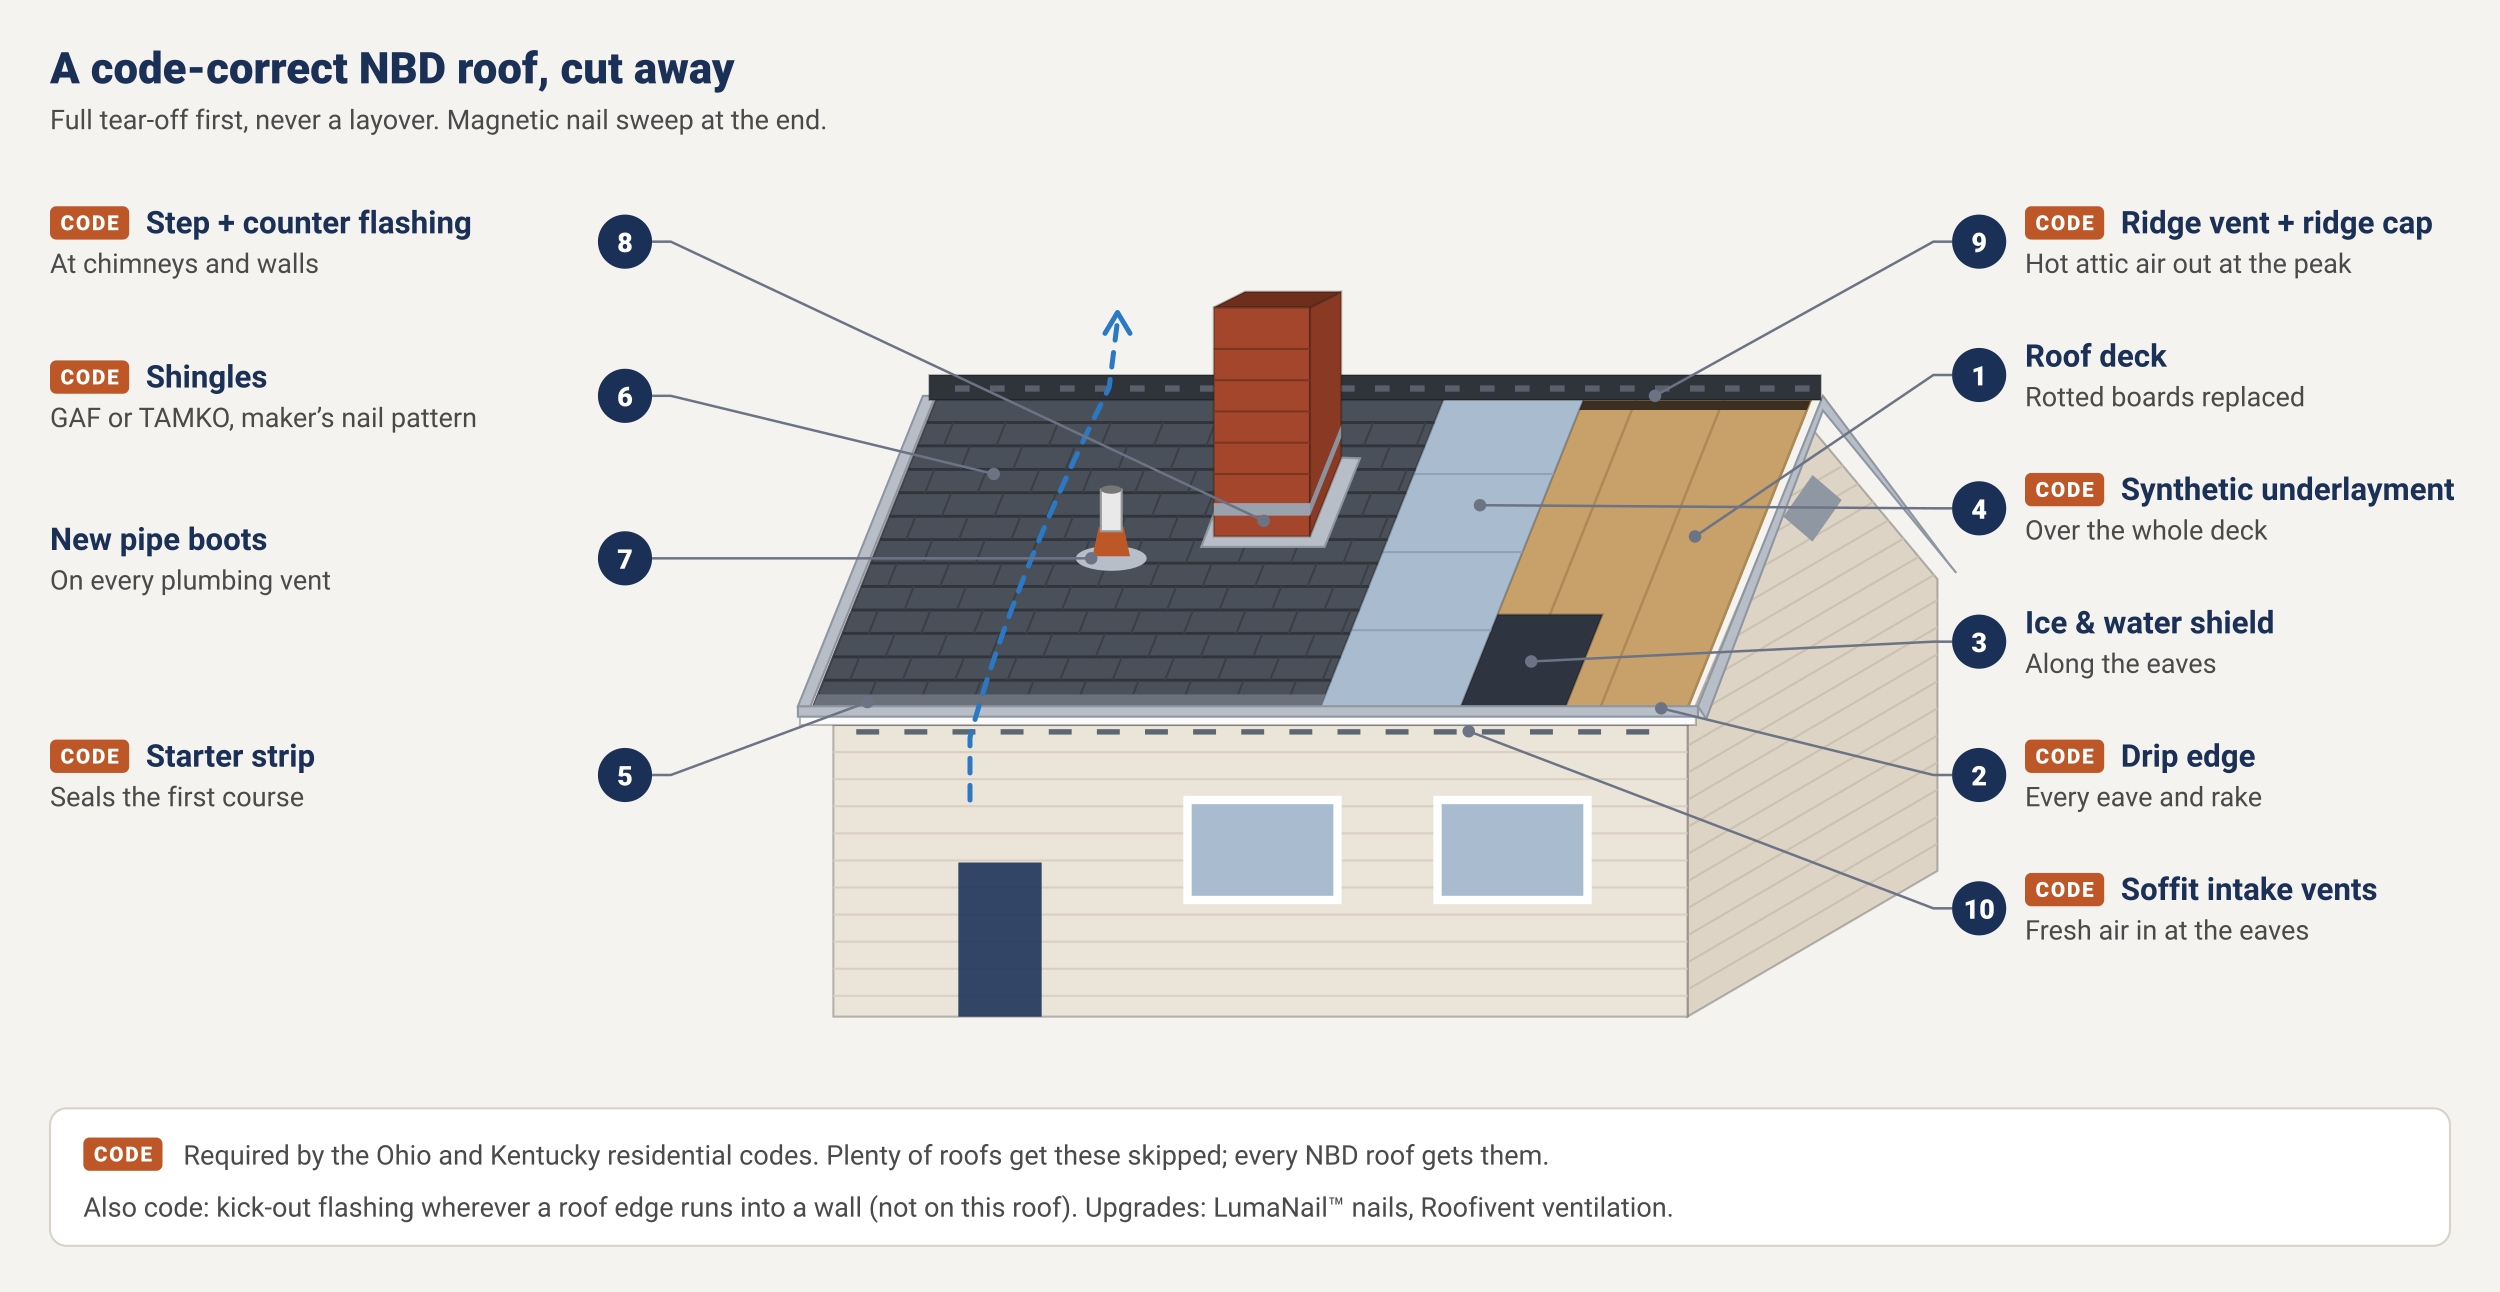
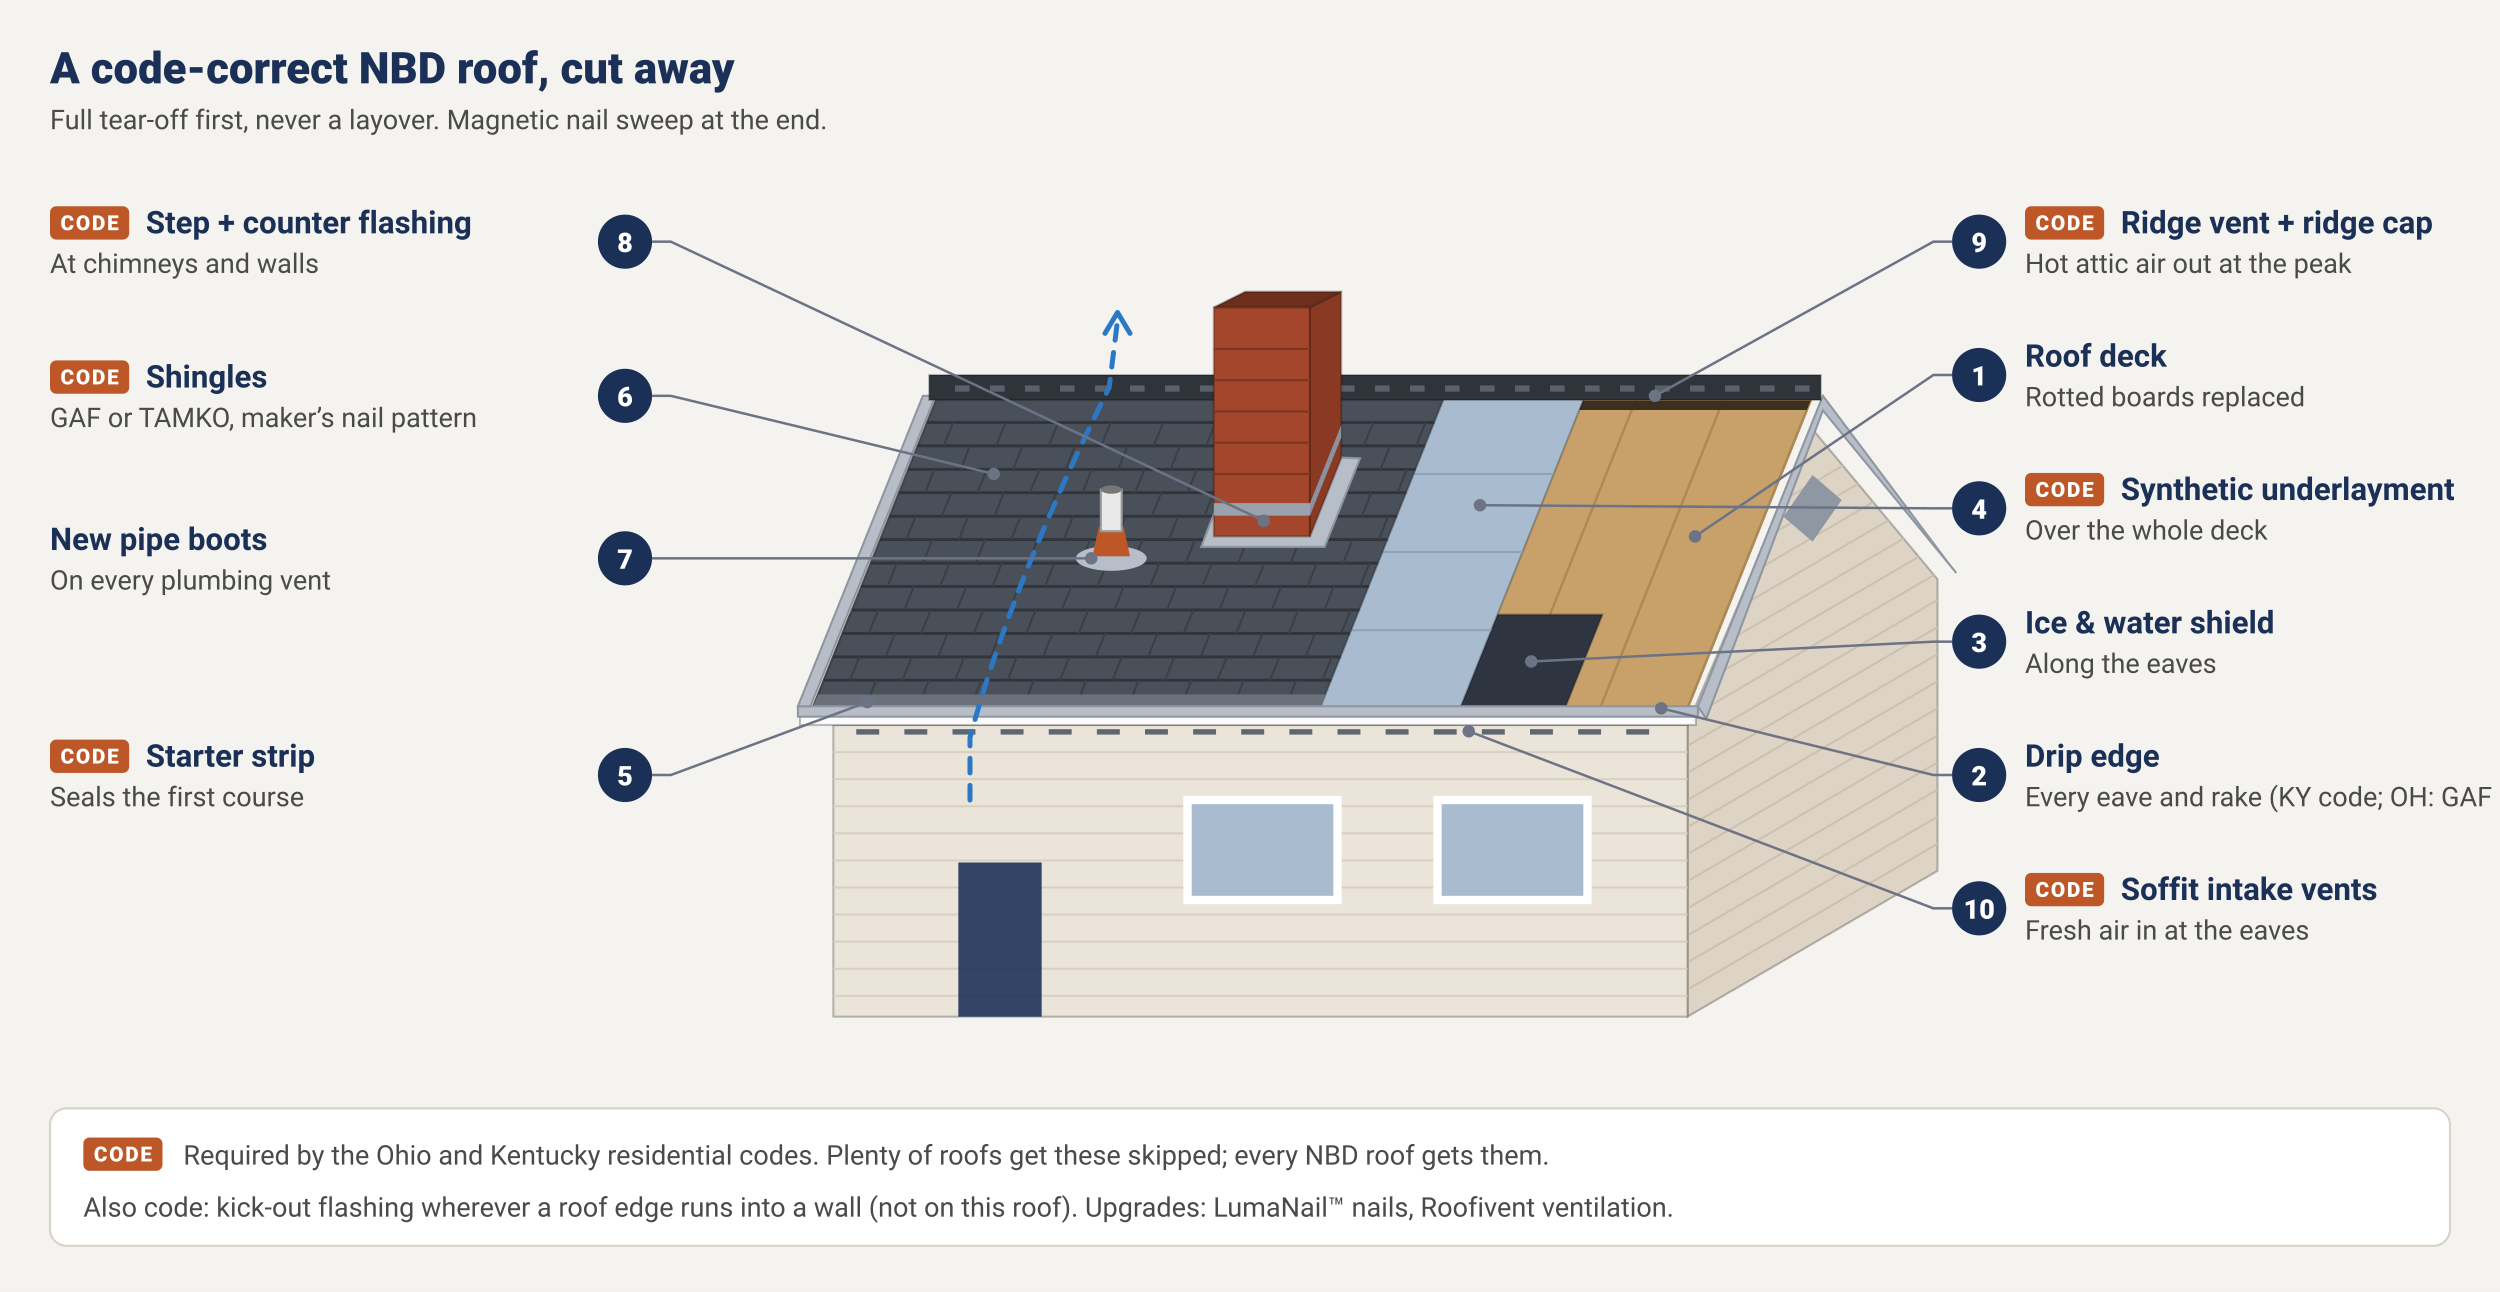
<svg xmlns="http://www.w3.org/2000/svg" viewBox="0 0 1200 620" role="img" aria-labelledby="t d">
  <style>
    .lbl { font: 700 15px/1 system-ui, -apple-system, "Segoe UI", Roboto, sans-serif; fill: #1a3057; }
    .sub { font: 400 13px/1 system-ui, -apple-system, "Segoe UI", Roboto, sans-serif; fill: #4a4a4a; }
    .num { font: 800 13px/1 system-ui, -apple-system, "Segoe UI", Roboto, sans-serif; fill: #fff; }
    .code { font: 800 10px/1 system-ui, -apple-system, "Segoe UI", Roboto, sans-serif; fill: #fff; letter-spacing: .08em; }
    .ttl { font: 800 21px/1 system-ui, -apple-system, "Segoe UI", Roboto, sans-serif; fill: #1a3057; }
    .lead { stroke: #6b7385; stroke-width: 1.2; fill: none; }
    .edge { stroke: rgba(0,0,0,.25); stroke-width: 1; }
    .air { stroke: #2b78c5; stroke-width: 2.4; fill: none; stroke-linecap: round; stroke-dasharray: 7 6; animation: flow 1.6s linear infinite; }
    @keyframes flow { to { stroke-dashoffset: -26; } }
    @media (prefers-reduced-motion: reduce) { .air { animation: none; } }
  </style>
  <rect width="1200" height="620" fill="#f5f3ef" />
  <polygon points="810,488 810,348 870,206 930,278 930,418" fill="#ddd4c6" class="edge" />
  <clipPath id="gable">
    <polygon points="810,488 810,348 870,206 930,278 930,418" />
  </clipPath>
  <g clip-path="url(#gable)">
    <line x1="810" y1="475" x2="930" y2="405" stroke="#cbc1b1" stroke-width="1" />
    <line x1="810" y1="462" x2="930" y2="392" stroke="#cbc1b1" stroke-width="1" />
    <line x1="810" y1="449" x2="930" y2="379" stroke="#cbc1b1" stroke-width="1" />
    <line x1="810" y1="436" x2="930" y2="366" stroke="#cbc1b1" stroke-width="1" />
    <line x1="810" y1="423" x2="930" y2="353" stroke="#cbc1b1" stroke-width="1" />
    <line x1="810" y1="410" x2="930" y2="340" stroke="#cbc1b1" stroke-width="1" />
    <line x1="810" y1="397" x2="930" y2="327" stroke="#cbc1b1" stroke-width="1" />
    <line x1="810" y1="384" x2="930" y2="314" stroke="#cbc1b1" stroke-width="1" />
    <line x1="810" y1="371" x2="930" y2="301" stroke="#cbc1b1" stroke-width="1" />
    <line x1="810" y1="358" x2="930" y2="288" stroke="#cbc1b1" stroke-width="1" />
    <line x1="810" y1="345" x2="930" y2="275" stroke="#cbc1b1" stroke-width="1" />
    <line x1="810" y1="332" x2="930" y2="262" stroke="#cbc1b1" stroke-width="1" />
    <line x1="810" y1="319" x2="930" y2="249" stroke="#cbc1b1" stroke-width="1" />
    <line x1="810" y1="306" x2="930" y2="236" stroke="#cbc1b1" stroke-width="1" />
    <line x1="810" y1="293" x2="930" y2="223" stroke="#cbc1b1" stroke-width="1" />
    <line x1="810" y1="280" x2="930" y2="210" stroke="#cbc1b1" stroke-width="1" />
    <line x1="810" y1="267" x2="930" y2="197" stroke="#cbc1b1" stroke-width="1" />
    <line x1="810" y1="254" x2="930" y2="184" stroke="#cbc1b1" stroke-width="1" />
    <line x1="810" y1="241" x2="930" y2="171" stroke="#cbc1b1" stroke-width="1" />
  </g>
  <polygon points="856,248 870,228 884,240 870,260" fill="#8f97a3" />
  <polygon points="400,348 810,348 810,488 400,488" fill="#ebe4d9" class="edge" />
  <line x1="400" y1="361" x2="810" y2="361" stroke="#d9d0c2" stroke-width="1" />
  <line x1="400" y1="374" x2="810" y2="374" stroke="#d9d0c2" stroke-width="1" />
  <line x1="400" y1="387" x2="810" y2="387" stroke="#d9d0c2" stroke-width="1" />
  <line x1="400" y1="400" x2="810" y2="400" stroke="#d9d0c2" stroke-width="1" />
  <line x1="400" y1="413" x2="810" y2="413" stroke="#d9d0c2" stroke-width="1" />
  <line x1="400" y1="426" x2="810" y2="426" stroke="#d9d0c2" stroke-width="1" />
  <line x1="400" y1="439" x2="810" y2="439" stroke="#d9d0c2" stroke-width="1" />
  <line x1="400" y1="452" x2="810" y2="452" stroke="#d9d0c2" stroke-width="1" />
  <line x1="400" y1="465" x2="810" y2="465" stroke="#d9d0c2" stroke-width="1" />
  <line x1="400" y1="478" x2="810" y2="478" stroke="#d9d0c2" stroke-width="1" />
  <rect x="460" y="414" width="40" height="74" fill="#1a3057" opacity=".88" />
  <rect x="570" y="384" width="72" height="48" fill="#a9bccf" stroke="#fff" stroke-width="4" />
  <rect x="690" y="384" width="72" height="48" fill="#a9bccf" stroke="#fff" stroke-width="4" />
  <polygon points="384,340 814,340 814,348 384,348" fill="#fbfbfb" class="edge" />
  <rect x="411" y="350" width="11" height="2.6" fill="#5d6673" />
  <rect x="434.1" y="350" width="11" height="2.6" fill="#5d6673" />
  <rect x="457.2" y="350" width="11" height="2.6" fill="#5d6673" />
  <rect x="480.3" y="350" width="11" height="2.6" fill="#5d6673" />
  <rect x="503.4" y="350" width="11" height="2.6" fill="#5d6673" />
  <rect x="526.5" y="350" width="11" height="2.6" fill="#5d6673" />
  <rect x="549.6" y="350" width="11" height="2.6" fill="#5d6673" />
  <rect x="572.7" y="350" width="11" height="2.6" fill="#5d6673" />
  <rect x="595.8" y="350" width="11" height="2.6" fill="#5d6673" />
  <rect x="618.9" y="350" width="11" height="2.6" fill="#5d6673" />
  <rect x="642" y="350" width="11" height="2.6" fill="#5d6673" />
  <rect x="665.1" y="350" width="11" height="2.6" fill="#5d6673" />
  <rect x="688.2" y="350" width="11" height="2.6" fill="#5d6673" />
  <rect x="711.3" y="350" width="11" height="2.6" fill="#5d6673" />
  <rect x="734.4" y="350" width="11" height="2.6" fill="#5d6673" />
  <rect x="757.5" y="350" width="11" height="2.6" fill="#5d6673" />
  <rect x="780.6" y="350" width="11" height="2.6" fill="#5d6673" />
  <polygon points="390,340 810,340 870,190 450,190" fill="#c8a06a" class="edge" />
  <line x1="642" y1="340" x2="702" y2="190" stroke="#ad8955" stroke-width="1.2" />
  <line x1="684" y1="340" x2="744" y2="190" stroke="#ad8955" stroke-width="1.2" />
  <line x1="726" y1="340" x2="786" y2="190" stroke="#ad8955" stroke-width="1.2" />
  <line x1="768" y1="340" x2="828" y2="190" stroke="#ad8955" stroke-width="1.2" />
  <line x1="810" y1="340" x2="870" y2="190" stroke="#ad8955" stroke-width="1.2" />
  <polygon points="699.3,196.8 867.3,196.8 869.1,192.3 701.1,192.3" fill="#3b2f22" />
  <polygon points="390,340 751.2,340 769.2,295 408,295" fill="#2e3440" class="edge" />
  <polygon points="390,340 700.8,340 760.8,190 450,190" fill="#a9bccf" class="edge" />
  <line x1="405" y1="302.5" x2="715.8" y2="302.5" stroke="#8ea3b9" stroke-width="1" />
  <line x1="420" y1="265" x2="730.8" y2="265" stroke="#8ea3b9" stroke-width="1" />
  <line x1="435" y1="227.5" x2="745.8" y2="227.5" stroke="#8ea3b9" stroke-width="1" />
  <polygon points="390,340 633.6,340 693.6,190 450,190" fill="#4a5059" class="edge" />
  <line x1="395.4" y1="326.5" x2="639" y2="326.5" stroke="#30343b" stroke-width="1.4" />
  <line x1="399.9" y1="315.3" x2="643.5" y2="315.3" stroke="#30343b" stroke-width="1.4" />
  <line x1="404.4" y1="304" x2="648" y2="304" stroke="#30343b" stroke-width="1.4" />
  <line x1="408.9" y1="292.8" x2="652.5" y2="292.8" stroke="#30343b" stroke-width="1.4" />
  <line x1="413.4" y1="281.5" x2="657" y2="281.5" stroke="#30343b" stroke-width="1.4" />
  <line x1="417.9" y1="270.3" x2="661.5" y2="270.3" stroke="#30343b" stroke-width="1.4" />
  <line x1="422.4" y1="259" x2="666" y2="259" stroke="#30343b" stroke-width="1.4" />
  <line x1="426.9" y1="247.8" x2="670.5" y2="247.8" stroke="#30343b" stroke-width="1.4" />
  <line x1="431.4" y1="236.5" x2="675" y2="236.5" stroke="#30343b" stroke-width="1.4" />
  <line x1="435.9" y1="225.3" x2="679.5" y2="225.3" stroke="#30343b" stroke-width="1.4" />
  <line x1="440.4" y1="214" x2="684" y2="214" stroke="#30343b" stroke-width="1.4" />
  <line x1="444.9" y1="202.8" x2="688.5" y2="202.8" stroke="#30343b" stroke-width="1.4" />
  <line x1="420.6" y1="326.5" x2="416.1" y2="337.8" stroke="#3a3f47" stroke-width="1" />
  <line x1="445.8" y1="326.5" x2="441.3" y2="337.8" stroke="#3a3f47" stroke-width="1" />
  <line x1="471" y1="326.5" x2="466.5" y2="337.8" stroke="#3a3f47" stroke-width="1" />
  <line x1="496.2" y1="326.5" x2="491.7" y2="337.8" stroke="#3a3f47" stroke-width="1" />
  <line x1="521.4" y1="326.5" x2="516.9" y2="337.8" stroke="#3a3f47" stroke-width="1" />
  <line x1="546.6" y1="326.5" x2="542.1" y2="337.8" stroke="#3a3f47" stroke-width="1" />
  <line x1="571.8" y1="326.5" x2="567.3" y2="337.8" stroke="#3a3f47" stroke-width="1" />
  <line x1="597" y1="326.5" x2="592.5" y2="337.8" stroke="#3a3f47" stroke-width="1" />
  <line x1="622.2" y1="326.5" x2="617.7" y2="337.8" stroke="#3a3f47" stroke-width="1" />
  <line x1="412.5" y1="315.3" x2="408" y2="326.5" stroke="#3a3f47" stroke-width="1" />
  <line x1="437.7" y1="315.3" x2="433.2" y2="326.5" stroke="#3a3f47" stroke-width="1" />
  <line x1="462.9" y1="315.3" x2="458.4" y2="326.5" stroke="#3a3f47" stroke-width="1" />
  <line x1="488.1" y1="315.3" x2="483.6" y2="326.5" stroke="#3a3f47" stroke-width="1" />
  <line x1="513.3" y1="315.3" x2="508.8" y2="326.5" stroke="#3a3f47" stroke-width="1" />
  <line x1="538.5" y1="315.3" x2="534" y2="326.5" stroke="#3a3f47" stroke-width="1" />
  <line x1="563.7" y1="315.3" x2="559.2" y2="326.5" stroke="#3a3f47" stroke-width="1" />
  <line x1="588.9" y1="315.3" x2="584.4" y2="326.5" stroke="#3a3f47" stroke-width="1" />
  <line x1="614.1" y1="315.3" x2="609.6" y2="326.5" stroke="#3a3f47" stroke-width="1" />
  <line x1="639.3" y1="315.3" x2="634.8" y2="326.5" stroke="#3a3f47" stroke-width="1" />
  <line x1="429.6" y1="304" x2="425.1" y2="315.3" stroke="#3a3f47" stroke-width="1" />
  <line x1="454.8" y1="304" x2="450.3" y2="315.3" stroke="#3a3f47" stroke-width="1" />
  <line x1="480" y1="304" x2="475.5" y2="315.3" stroke="#3a3f47" stroke-width="1" />
  <line x1="505.2" y1="304" x2="500.7" y2="315.3" stroke="#3a3f47" stroke-width="1" />
  <line x1="530.4" y1="304" x2="525.9" y2="315.3" stroke="#3a3f47" stroke-width="1" />
  <line x1="555.6" y1="304" x2="551.1" y2="315.3" stroke="#3a3f47" stroke-width="1" />
  <line x1="580.8" y1="304" x2="576.3" y2="315.3" stroke="#3a3f47" stroke-width="1" />
  <line x1="606" y1="304" x2="601.5" y2="315.3" stroke="#3a3f47" stroke-width="1" />
  <line x1="631.2" y1="304" x2="626.7" y2="315.3" stroke="#3a3f47" stroke-width="1" />
  <line x1="421.5" y1="292.8" x2="417" y2="304" stroke="#3a3f47" stroke-width="1" />
  <line x1="446.7" y1="292.8" x2="442.2" y2="304" stroke="#3a3f47" stroke-width="1" />
  <line x1="471.9" y1="292.8" x2="467.4" y2="304" stroke="#3a3f47" stroke-width="1" />
  <line x1="497.1" y1="292.8" x2="492.6" y2="304" stroke="#3a3f47" stroke-width="1" />
  <line x1="522.3" y1="292.8" x2="517.8" y2="304" stroke="#3a3f47" stroke-width="1" />
  <line x1="547.5" y1="292.8" x2="543" y2="304" stroke="#3a3f47" stroke-width="1" />
  <line x1="572.7" y1="292.8" x2="568.2" y2="304" stroke="#3a3f47" stroke-width="1" />
  <line x1="597.9" y1="292.8" x2="593.4" y2="304" stroke="#3a3f47" stroke-width="1" />
  <line x1="623.1" y1="292.8" x2="618.6" y2="304" stroke="#3a3f47" stroke-width="1" />
  <line x1="648.3" y1="292.8" x2="643.8" y2="304" stroke="#3a3f47" stroke-width="1" />
  <line x1="438.6" y1="281.5" x2="434.1" y2="292.8" stroke="#3a3f47" stroke-width="1" />
  <line x1="463.8" y1="281.5" x2="459.3" y2="292.8" stroke="#3a3f47" stroke-width="1" />
  <line x1="489" y1="281.5" x2="484.5" y2="292.8" stroke="#3a3f47" stroke-width="1" />
  <line x1="514.2" y1="281.5" x2="509.7" y2="292.8" stroke="#3a3f47" stroke-width="1" />
  <line x1="539.4" y1="281.5" x2="534.9" y2="292.8" stroke="#3a3f47" stroke-width="1" />
  <line x1="564.6" y1="281.5" x2="560.1" y2="292.8" stroke="#3a3f47" stroke-width="1" />
  <line x1="589.8" y1="281.5" x2="585.3" y2="292.8" stroke="#3a3f47" stroke-width="1" />
  <line x1="615" y1="281.5" x2="610.5" y2="292.8" stroke="#3a3f47" stroke-width="1" />
  <line x1="640.2" y1="281.5" x2="635.7" y2="292.8" stroke="#3a3f47" stroke-width="1" />
  <line x1="430.5" y1="270.3" x2="426" y2="281.5" stroke="#3a3f47" stroke-width="1" />
  <line x1="455.7" y1="270.3" x2="451.2" y2="281.5" stroke="#3a3f47" stroke-width="1" />
  <line x1="480.9" y1="270.3" x2="476.4" y2="281.5" stroke="#3a3f47" stroke-width="1" />
  <line x1="506.1" y1="270.3" x2="501.6" y2="281.5" stroke="#3a3f47" stroke-width="1" />
  <line x1="531.3" y1="270.3" x2="526.8" y2="281.5" stroke="#3a3f47" stroke-width="1" />
  <line x1="556.5" y1="270.3" x2="552" y2="281.5" stroke="#3a3f47" stroke-width="1" />
  <line x1="581.7" y1="270.3" x2="577.2" y2="281.5" stroke="#3a3f47" stroke-width="1" />
  <line x1="606.9" y1="270.3" x2="602.4" y2="281.5" stroke="#3a3f47" stroke-width="1" />
  <line x1="632.1" y1="270.3" x2="627.6" y2="281.5" stroke="#3a3f47" stroke-width="1" />
  <line x1="657.3" y1="270.3" x2="652.8" y2="281.5" stroke="#3a3f47" stroke-width="1" />
  <line x1="447.6" y1="259" x2="443.1" y2="270.3" stroke="#3a3f47" stroke-width="1" />
  <line x1="472.8" y1="259" x2="468.3" y2="270.3" stroke="#3a3f47" stroke-width="1" />
  <line x1="498" y1="259" x2="493.5" y2="270.3" stroke="#3a3f47" stroke-width="1" />
  <line x1="523.2" y1="259" x2="518.7" y2="270.3" stroke="#3a3f47" stroke-width="1" />
  <line x1="548.4" y1="259" x2="543.9" y2="270.3" stroke="#3a3f47" stroke-width="1" />
  <line x1="573.6" y1="259" x2="569.1" y2="270.3" stroke="#3a3f47" stroke-width="1" />
  <line x1="598.8" y1="259" x2="594.3" y2="270.3" stroke="#3a3f47" stroke-width="1" />
  <line x1="624" y1="259" x2="619.5" y2="270.3" stroke="#3a3f47" stroke-width="1" />
  <line x1="649.2" y1="259" x2="644.7" y2="270.3" stroke="#3a3f47" stroke-width="1" />
  <line x1="439.5" y1="247.8" x2="435" y2="259" stroke="#3a3f47" stroke-width="1" />
  <line x1="464.7" y1="247.8" x2="460.2" y2="259" stroke="#3a3f47" stroke-width="1" />
  <line x1="489.9" y1="247.8" x2="485.4" y2="259" stroke="#3a3f47" stroke-width="1" />
  <line x1="515.1" y1="247.8" x2="510.6" y2="259" stroke="#3a3f47" stroke-width="1" />
  <line x1="540.3" y1="247.8" x2="535.8" y2="259" stroke="#3a3f47" stroke-width="1" />
  <line x1="565.5" y1="247.8" x2="561" y2="259" stroke="#3a3f47" stroke-width="1" />
  <line x1="590.7" y1="247.8" x2="586.2" y2="259" stroke="#3a3f47" stroke-width="1" />
  <line x1="615.9" y1="247.8" x2="611.4" y2="259" stroke="#3a3f47" stroke-width="1" />
  <line x1="641.1" y1="247.8" x2="636.6" y2="259" stroke="#3a3f47" stroke-width="1" />
  <line x1="666.3" y1="247.8" x2="661.8" y2="259" stroke="#3a3f47" stroke-width="1" />
  <line x1="456.6" y1="236.5" x2="452.1" y2="247.8" stroke="#3a3f47" stroke-width="1" />
  <line x1="481.8" y1="236.5" x2="477.3" y2="247.8" stroke="#3a3f47" stroke-width="1" />
  <line x1="507" y1="236.5" x2="502.5" y2="247.8" stroke="#3a3f47" stroke-width="1" />
  <line x1="532.2" y1="236.5" x2="527.7" y2="247.8" stroke="#3a3f47" stroke-width="1" />
  <line x1="557.4" y1="236.5" x2="552.9" y2="247.8" stroke="#3a3f47" stroke-width="1" />
  <line x1="582.6" y1="236.5" x2="578.1" y2="247.8" stroke="#3a3f47" stroke-width="1" />
  <line x1="607.8" y1="236.5" x2="603.3" y2="247.8" stroke="#3a3f47" stroke-width="1" />
  <line x1="633" y1="236.5" x2="628.5" y2="247.8" stroke="#3a3f47" stroke-width="1" />
  <line x1="658.2" y1="236.5" x2="653.7" y2="247.8" stroke="#3a3f47" stroke-width="1" />
  <line x1="448.5" y1="225.3" x2="444" y2="236.5" stroke="#3a3f47" stroke-width="1" />
  <line x1="473.7" y1="225.3" x2="469.2" y2="236.5" stroke="#3a3f47" stroke-width="1" />
  <line x1="498.9" y1="225.3" x2="494.4" y2="236.5" stroke="#3a3f47" stroke-width="1" />
  <line x1="524.1" y1="225.3" x2="519.6" y2="236.5" stroke="#3a3f47" stroke-width="1" />
  <line x1="549.3" y1="225.3" x2="544.8" y2="236.5" stroke="#3a3f47" stroke-width="1" />
  <line x1="574.5" y1="225.3" x2="570" y2="236.5" stroke="#3a3f47" stroke-width="1" />
  <line x1="599.7" y1="225.3" x2="595.2" y2="236.5" stroke="#3a3f47" stroke-width="1" />
  <line x1="624.9" y1="225.3" x2="620.4" y2="236.5" stroke="#3a3f47" stroke-width="1" />
  <line x1="650.1" y1="225.3" x2="645.6" y2="236.5" stroke="#3a3f47" stroke-width="1" />
  <line x1="675.3" y1="225.3" x2="670.8" y2="236.5" stroke="#3a3f47" stroke-width="1" />
  <line x1="465.6" y1="214" x2="461.1" y2="225.3" stroke="#3a3f47" stroke-width="1" />
  <line x1="490.8" y1="214" x2="486.3" y2="225.3" stroke="#3a3f47" stroke-width="1" />
  <line x1="516" y1="214" x2="511.5" y2="225.3" stroke="#3a3f47" stroke-width="1" />
  <line x1="541.2" y1="214" x2="536.7" y2="225.3" stroke="#3a3f47" stroke-width="1" />
  <line x1="566.4" y1="214" x2="561.9" y2="225.3" stroke="#3a3f47" stroke-width="1" />
  <line x1="591.6" y1="214" x2="587.1" y2="225.3" stroke="#3a3f47" stroke-width="1" />
  <line x1="616.8" y1="214" x2="612.3" y2="225.3" stroke="#3a3f47" stroke-width="1" />
  <line x1="642" y1="214" x2="637.5" y2="225.3" stroke="#3a3f47" stroke-width="1" />
  <line x1="667.2" y1="214" x2="662.7" y2="225.3" stroke="#3a3f47" stroke-width="1" />
  <line x1="457.5" y1="202.8" x2="453" y2="214" stroke="#3a3f47" stroke-width="1" />
  <line x1="482.7" y1="202.8" x2="478.2" y2="214" stroke="#3a3f47" stroke-width="1" />
  <line x1="507.9" y1="202.8" x2="503.4" y2="214" stroke="#3a3f47" stroke-width="1" />
  <line x1="533.1" y1="202.8" x2="528.6" y2="214" stroke="#3a3f47" stroke-width="1" />
  <line x1="558.3" y1="202.8" x2="553.8" y2="214" stroke="#3a3f47" stroke-width="1" />
  <line x1="583.5" y1="202.8" x2="579" y2="214" stroke="#3a3f47" stroke-width="1" />
  <line x1="608.7" y1="202.8" x2="604.2" y2="214" stroke="#3a3f47" stroke-width="1" />
  <line x1="633.9" y1="202.8" x2="629.4" y2="214" stroke="#3a3f47" stroke-width="1" />
  <line x1="659.1" y1="202.8" x2="654.6" y2="214" stroke="#3a3f47" stroke-width="1" />
  <line x1="684.3" y1="202.8" x2="679.8" y2="214" stroke="#3a3f47" stroke-width="1" />
  <polygon points="390,340 633.6,340 636.3,333.3 392.7,333.3" fill="#6b717b" />
  <polygon points="383,339 815,339 815,344 383,344" fill="#b8bec7" stroke="#8e96a1" stroke-width="1" />
  <polygon points="383,339 443,190 449,190 389,339" fill="#b8bec7" stroke="#8e96a1" stroke-width="1" />
  <polygon points="815,339 875,190 935,270 939,275 875,197 819,345" fill="#b8bec7" stroke="#8e96a1" stroke-width="1" />
  <polygon points="446,180 874,180 874,192 446,192" fill="#2f343b" class="edge" />
  <rect x="458.4" y="185" width="7" height="3" fill="#59606b" />
  <rect x="475.2" y="185" width="7" height="3" fill="#59606b" />
  <rect x="492" y="185" width="7" height="3" fill="#59606b" />
  <rect x="508.8" y="185" width="7" height="3" fill="#59606b" />
  <rect x="525.6" y="185" width="7" height="3" fill="#59606b" />
  <rect x="542.4" y="185" width="7" height="3" fill="#59606b" />
  <rect x="559.2" y="185" width="7" height="3" fill="#59606b" />
  <rect x="576" y="185" width="7" height="3" fill="#59606b" />
  <rect x="592.8" y="185" width="7" height="3" fill="#59606b" />
  <rect x="609.6" y="185" width="7" height="3" fill="#59606b" />
  <rect x="626.4" y="185" width="7" height="3" fill="#59606b" />
  <rect x="643.2" y="185" width="7" height="3" fill="#59606b" />
  <rect x="660" y="185" width="7" height="3" fill="#59606b" />
  <rect x="676.8" y="185" width="7" height="3" fill="#59606b" />
  <rect x="693.6" y="185" width="7" height="3" fill="#59606b" />
  <rect x="710.4" y="185" width="7" height="3" fill="#59606b" />
  <rect x="727.2" y="185" width="7" height="3" fill="#59606b" />
  <rect x="744" y="185" width="7" height="3" fill="#59606b" />
  <rect x="760.8" y="185" width="7" height="3" fill="#59606b" />
  <rect x="777.6" y="185" width="7" height="3" fill="#59606b" />
  <rect x="794.4" y="185" width="7" height="3" fill="#59606b" />
  <rect x="811.2" y="185" width="7" height="3" fill="#59606b" />
  <rect x="828" y="185" width="7" height="3" fill="#59606b" />
  <rect x="844.8" y="185" width="7" height="3" fill="#59606b" />
  <rect x="861.6" y="185" width="7" height="3" fill="#59606b" />
  <ellipse cx="533.4" cy="268" rx="17" ry="6" fill="#b8bec7" />
  <path d="M524.4 267 L527.4 253 L539.4 253 L542.4 267 Z" fill="#bd5728" />
  <rect x="528.4" y="235" width="10" height="20" fill="#e9e9e9" stroke="#999" stroke-width="1" />
  <ellipse cx="533.4" cy="235" rx="5" ry="2" fill="#777" />
  <polygon points="576.6,262.5 635.8,262.5 652.8,220 593.6,218" fill="#b8bec7" stroke="#8e96a1" stroke-width="1" />
  <polygon points="582.6,257.5 628.8,257.5 628.8,147.5 582.6,147.5" fill="#a3462b" class="edge" />
  <polygon points="628.8,257.5 643.8,220 643.8,140 628.8,147.5" fill="#8a3a23" class="edge" />
  <polygon points="582.6,147.5 628.8,147.5 643.8,140 597.6,140" fill="#6d2e1b" class="edge" />
  <line x1="582.6" y1="242.5" x2="628.8" y2="242.5" stroke="#7e3520" stroke-width="1" />
  <line x1="582.6" y1="227.5" x2="628.8" y2="227.5" stroke="#7e3520" stroke-width="1" />
  <line x1="582.6" y1="212.5" x2="628.8" y2="212.5" stroke="#7e3520" stroke-width="1" />
  <line x1="582.6" y1="197.5" x2="628.8" y2="197.5" stroke="#7e3520" stroke-width="1" />
  <line x1="582.6" y1="182.5" x2="628.8" y2="182.5" stroke="#7e3520" stroke-width="1" />
  <line x1="582.6" y1="167.5" x2="628.8" y2="167.5" stroke="#7e3520" stroke-width="1" />
  <polygon points="582.6,241.5 628.8,241.5 628.8,247.5 582.6,247.5" fill="#9aa2ad" />
  <polygon points="628.8,241.5 643.8,204 643.8,210 628.8,247.5" fill="#8a929d" />
  <path class="air" d="M465.6 384 L465.6 354 Q 485.6 280 532.4 186 L 536.4 154" />
  <path d="M530.4 160 L536.4 150 L542.4 160" fill="none" stroke="#2b78c5" stroke-width="2.4" stroke-linecap="round" stroke-linejoin="round" />
  <path d="M794.4 190 L928 116 L937 116" class="lead" />
  <circle cx="794.4" cy="190" r="3" fill="#6b7385" />
  <circle cx="950" cy="116" r="13" fill="#1a3057" />
  <text x="950" y="121" text-anchor="middle" class="num">9</text>
  <rect x="972" y="99" width="38" height="16" rx="3" fill="#bd5728" />
  <text x="991" y="110.5" text-anchor="middle" class="code">CODE</text>
  <text x="1018" y="112" class="lbl">Ridge vent + ridge cap</text>
  <text x="972" y="131" class="sub">Hot attic air out at the peak</text>
  <path d="M813.6 257.5 L928 180 L937 180" class="lead" />
  <circle cx="813.6" cy="257.5" r="3" fill="#6b7385" />
  <circle cx="950" cy="180" r="13" fill="#1a3057" />
  <text x="950" y="185" text-anchor="middle" class="num">1</text>
  <text x="972" y="176" class="lbl">Roof deck</text>
  <text x="972" y="195" class="sub">Rotted boards replaced</text>
  <path d="M710.4 242.5 L928 244 L937 244" class="lead" />
  <circle cx="710.4" cy="242.5" r="3" fill="#6b7385" />
  <circle cx="950" cy="244" r="13" fill="#1a3057" />
  <text x="950" y="249" text-anchor="middle" class="num">4</text>
  <rect x="972" y="227" width="38" height="16" rx="3" fill="#bd5728" />
  <text x="991" y="238.5" text-anchor="middle" class="code">CODE</text>
  <text x="1018" y="240" class="lbl">Synthetic underlayment</text>
  <text x="972" y="259" class="sub">Over the whole deck</text>
  <path d="M735 317.5 L928 308 L937 308" class="lead" />
  <circle cx="735" cy="317.5" r="3" fill="#6b7385" />
  <circle cx="950" cy="308" r="13" fill="#1a3057" />
  <text x="950" y="313" text-anchor="middle" class="num">3</text>
  <text x="972" y="304" class="lbl">Ice &amp; water shield</text>
  <text x="972" y="323" class="sub">Along the eaves</text>
  <path d="M797.4 340 L928 372 L937 372" class="lead" />
  <circle cx="797.4" cy="340" r="3" fill="#6b7385" />
  <circle cx="950" cy="372" r="13" fill="#1a3057" />
  <text x="950" y="377" text-anchor="middle" class="num">2</text>
-   <rect x="972" y="355" width="38" height="16" rx="3" fill="#bd5728" />
-   <text x="991" y="366.5" text-anchor="middle" class="code">CODE</text>
-   <text x="1018" y="368" class="lbl">Drip edge</text>
-   <text x="972" y="387" class="sub">Every eave and rake</text>
+   <text x="972" y="368" class="lbl">Drip edge</text>
+   <text x="972" y="387" class="sub">Every eave and rake (KY code; OH: GAF requires it)</text>
  <path d="M705 351 L928 436 L937 436" class="lead" />
  <circle cx="705" cy="351" r="3" fill="#6b7385" />
  <circle cx="950" cy="436" r="13" fill="#1a3057" />
  <text x="950" y="441" text-anchor="middle" class="num">10</text>
  <rect x="972" y="419" width="38" height="16" rx="3" fill="#bd5728" />
  <text x="991" y="430.5" text-anchor="middle" class="code">CODE</text>
  <text x="1018" y="432" class="lbl">Soffit intake vents</text>
  <text x="972" y="451" class="sub">Fresh air in at the eaves</text>
  <path d="M606.6 250 L322 116 L313 116" class="lead" />
  <circle cx="606.6" cy="250" r="3" fill="#6b7385" />
  <circle cx="300" cy="116" r="13" fill="#1a3057" />
  <text x="300" y="121" text-anchor="middle" class="num">8</text>
  <rect x="24" y="99" width="38" height="16" rx="3" fill="#bd5728" />
  <text x="43" y="110.5" text-anchor="middle" class="code">CODE</text>
  <text x="70" y="112" class="lbl">Step + counter flashing</text>
  <text x="24" y="131" class="sub">At chimneys and walls</text>
  <path d="M477 227.5 L322 190 L313 190" class="lead" />
  <circle cx="477" cy="227.5" r="3" fill="#6b7385" />
  <circle cx="300" cy="190" r="13" fill="#1a3057" />
  <text x="300" y="195" text-anchor="middle" class="num">6</text>
  <rect x="24" y="173" width="38" height="16" rx="3" fill="#bd5728" />
  <text x="43" y="184.5" text-anchor="middle" class="code">CODE</text>
  <text x="70" y="186" class="lbl">Shingles</text>
  <text x="24" y="205" class="sub">GAF or TAMKO, maker’s nail pattern</text>
  <path d="M523.8 268 L322 268 L313 268" class="lead" />
  <circle cx="523.8" cy="268" r="3" fill="#6b7385" />
  <circle cx="300" cy="268" r="13" fill="#1a3057" />
  <text x="300" y="273" text-anchor="middle" class="num">7</text>
  <text x="24" y="264" class="lbl">New pipe boots</text>
  <text x="24" y="283" class="sub">On every plumbing vent</text>
  <path d="M416.4 337 L322 372 L313 372" class="lead" />
  <circle cx="416.4" cy="337" r="3" fill="#6b7385" />
  <circle cx="300" cy="372" r="13" fill="#1a3057" />
  <text x="300" y="377" text-anchor="middle" class="num">5</text>
  <rect x="24" y="355" width="38" height="16" rx="3" fill="#bd5728" />
  <text x="43" y="366.5" text-anchor="middle" class="code">CODE</text>
  <text x="70" y="368" class="lbl">Starter strip</text>
  <text x="24" y="387" class="sub">Seals the first course</text>
  <text x="24" y="40" class="ttl">A code-correct NBD roof, cut away</text>
  <text x="24" y="62" class="sub">Full tear-off first, never a layover. Magnetic nail sweep at the end.</text>
  <rect x="24" y="532" width="1152" height="66" rx="8" fill="#fff" stroke="#d8d2c7" />
  <rect x="40" y="546" width="38" height="16" rx="3" fill="#bd5728" />
  <text x="59" y="557.5" text-anchor="middle" class="code">CODE</text>
  <text x="88" y="559" class="sub">Required by the Ohio and Kentucky residential codes. Plenty of roofs get these skipped; every NBD roof gets them.</text>
  <text x="40" y="584" class="sub">Also code: kick-out flashing wherever a roof edge runs into a wall (not on this roof). Upgrades: LumaNail™ nails, Roofivent ventilation.</text>
</svg>
